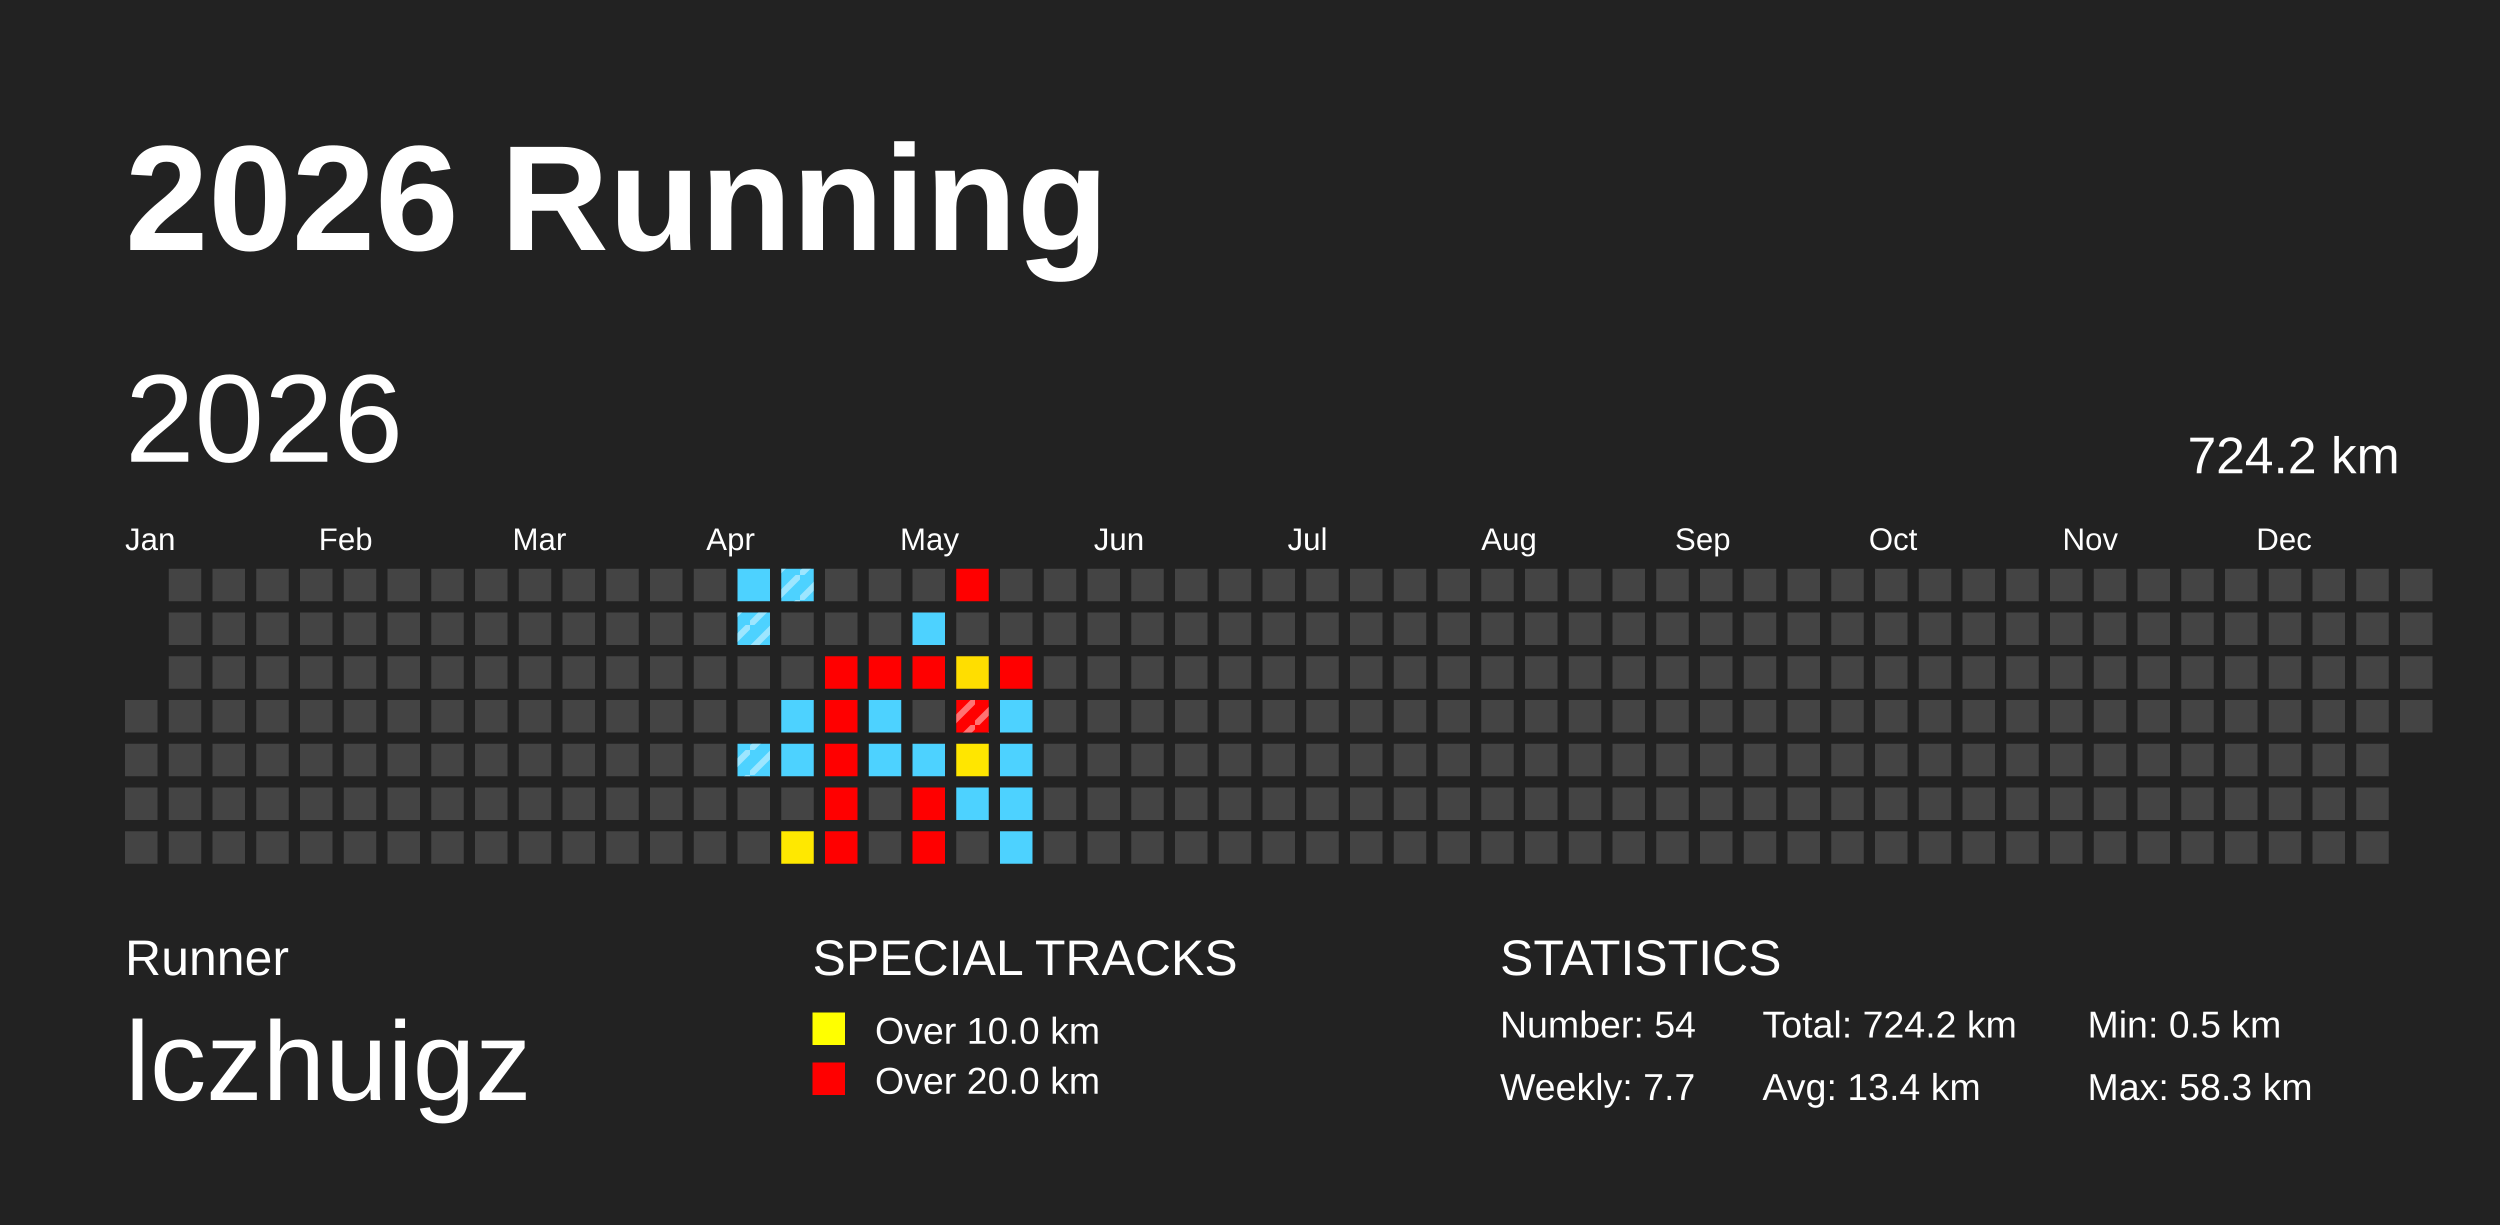
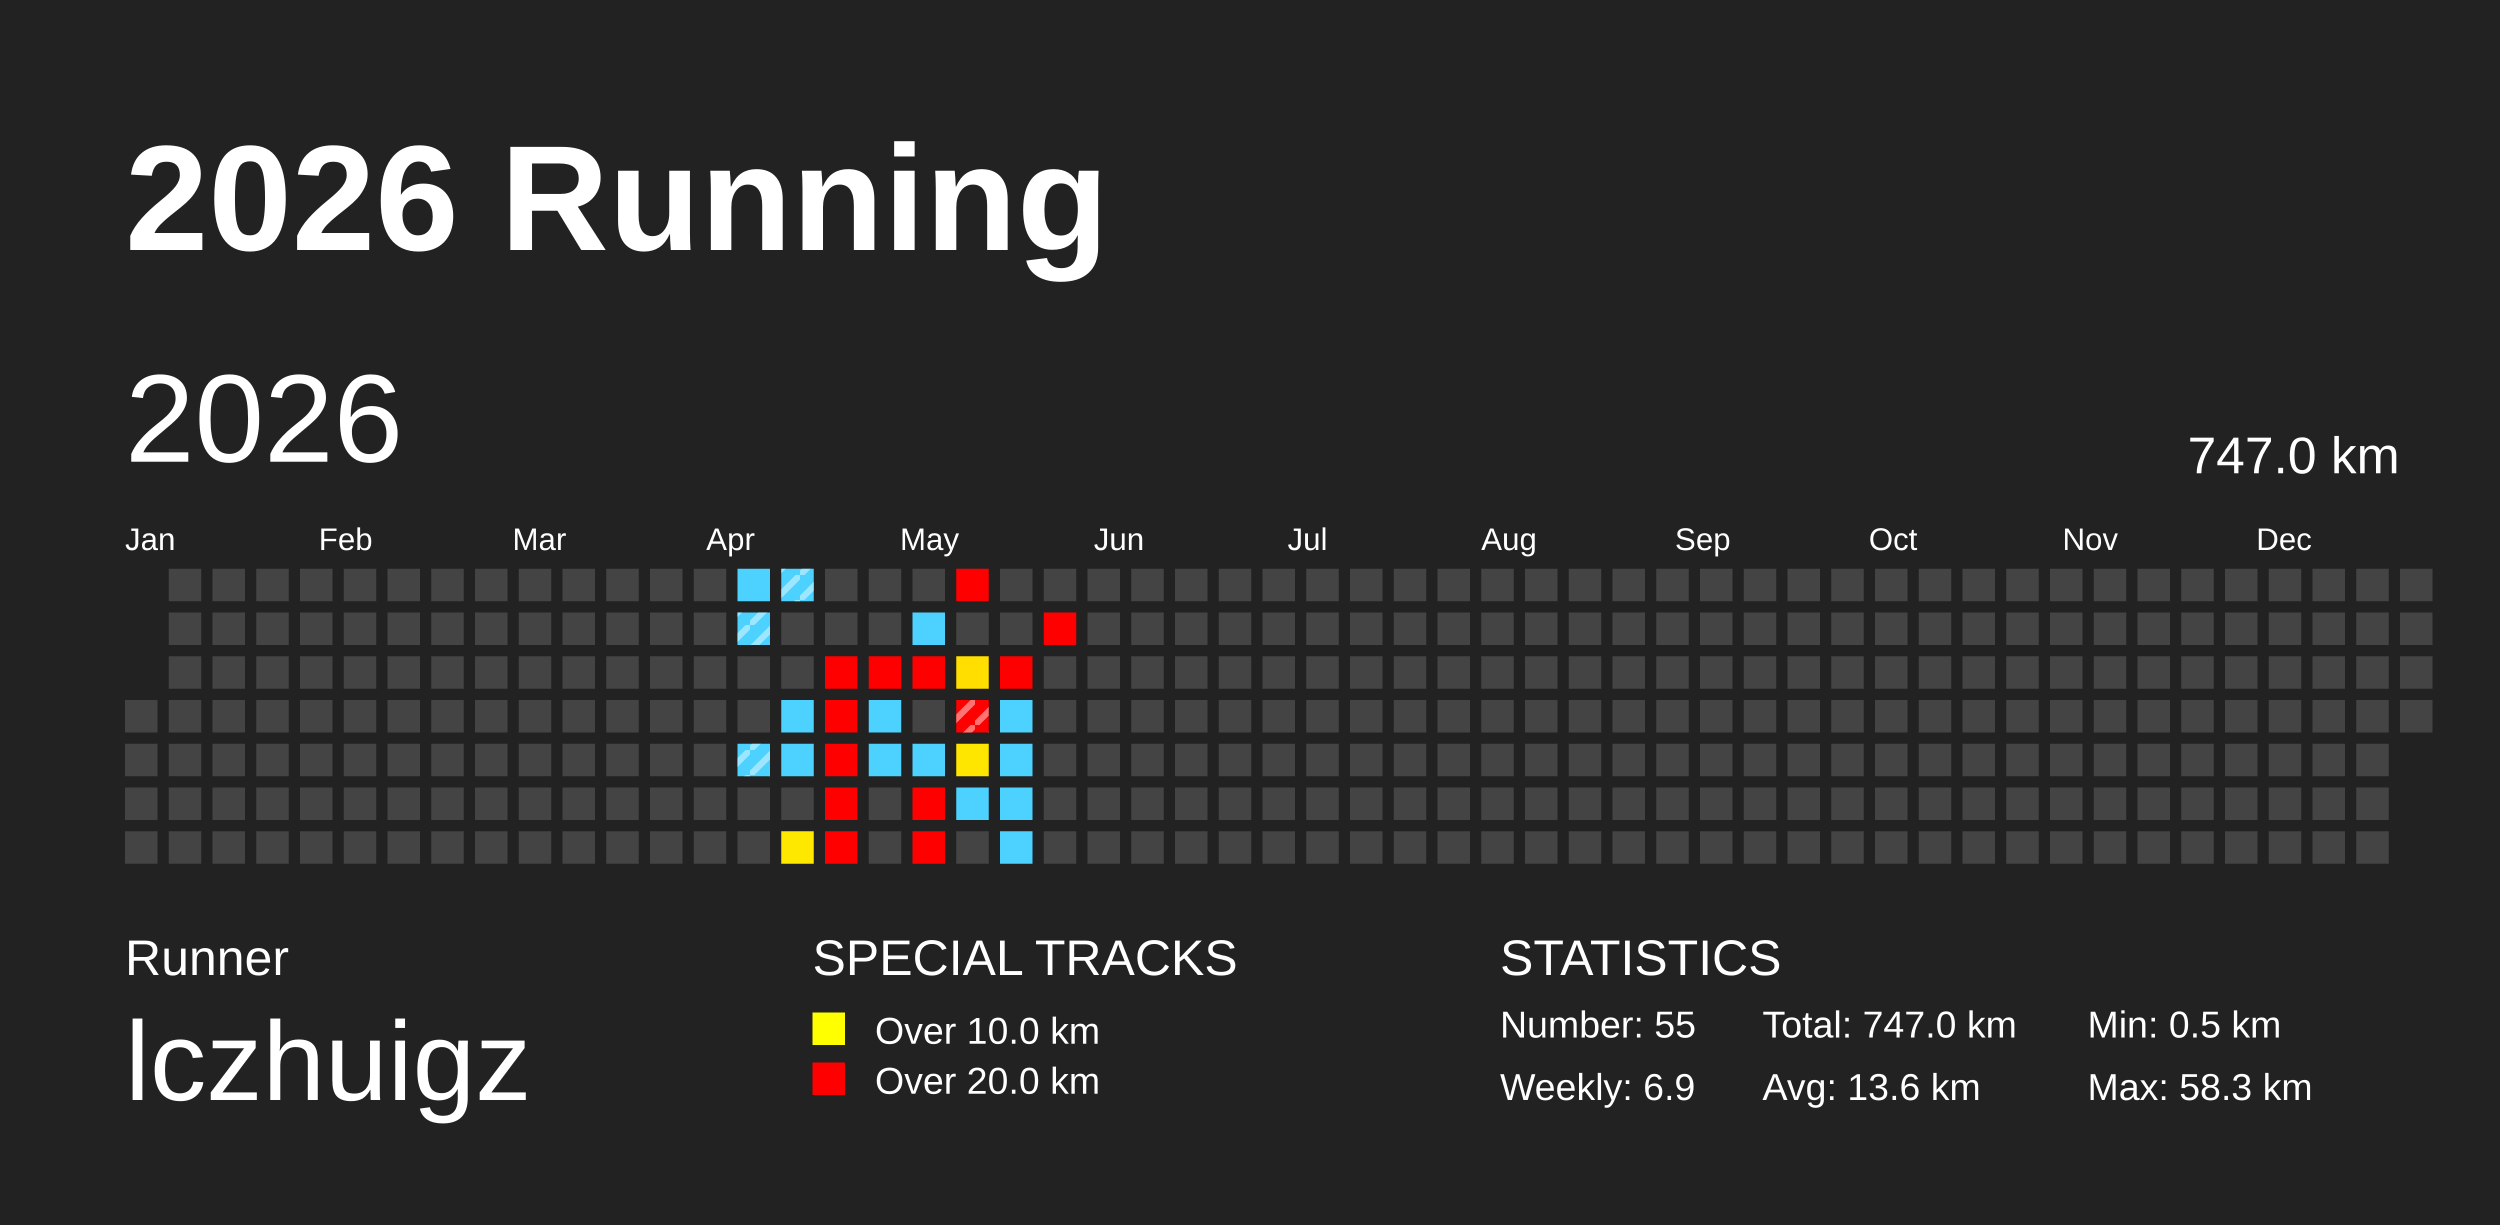
<svg xmlns="http://www.w3.org/2000/svg" baseProfile="full" height="98mm" version="1.1" viewBox="0,0,200,98" width="200mm">
  <defs>
    <pattern height="2" id="indoor-stripe" patternUnits="userSpaceOnUse" width="2">
      <line stroke="white" stroke-opacity="0.45" stroke-width="0.5" x1="0" x2="2" y1="2" y2="0" />
    </pattern>
  </defs>
  <rect fill="#222222" height="98" width="200" x="0" y="0" />
  <text fill="#FFFFFF" style="font-size:12px; font-family:Arial; font-weight:bold;" x="10" y="20">2026 Running</text>
  <text fill="#FFFFFF" style="font-size:4px; font-family:Arial" x="10" y="78">Runner</text>
  <text fill="#FFFFFF" style="font-size:9px; font-family:Arial" x="10" y="88">lczhuigz</text>
  <text fill="#FFFFFF" style="font-size:4px; font-family:Arial" x="65" y="78">SPECIAL TRACKS</text>
  <rect fill="yellow" height="2.6" width="2.6" x="65" y="81" />
  <text fill="#FFFFFF" style="font-size:3px; font-family:Arial" x="70" y="83.5">Over 10.0 km</text>
  <rect fill="red" height="2.6" width="2.6" x="65" y="85" />
  <text fill="#FFFFFF" style="font-size:3px; font-family:Arial" x="70" y="87.5">Over 20.0 km</text>
  <text fill="#FFFFFF" style="font-size:4px; font-family:Arial" x="120" y="78">STATISTICS</text>
-   <text fill="#FFFFFF" style="font-size:3px; font-family:Arial" x="120" y="83">Number: 54</text>
-   <text fill="#FFFFFF" style="font-size:3px; font-family:Arial" x="120" y="88">Weekly: 7.7</text>
-   <text fill="#FFFFFF" style="font-size:3px; font-family:Arial" x="141" y="83">Total: 724.2 km</text>
-   <text fill="#FFFFFF" style="font-size:3px; font-family:Arial" x="141" y="88">Avg: 13.4 km</text>
+   <text fill="#FFFFFF" style="font-size:3px; font-family:Arial" x="120" y="83">Number: 55</text>
+   <text fill="#FFFFFF" style="font-size:3px; font-family:Arial" x="120" y="88">Weekly: 6.9</text>
+   <text fill="#FFFFFF" style="font-size:3px; font-family:Arial" x="141" y="83">Total: 747.0 km</text>
+   <text fill="#FFFFFF" style="font-size:3px; font-family:Arial" x="141" y="88">Avg: 13.6 km</text>
  <text fill="#FFFFFF" style="font-size:3px; font-family:Arial" x="167" y="83">Min: 0.5 km</text>
  <text fill="#FFFFFF" style="font-size:3px; font-family:Arial" x="167" y="88">Max: 58.3 km</text>
  <text dominant-baseline="hanging" fill="#FFFFFF" style="font-size:10.0px; font-family:Arial;" x="10" y="30">2026</text>
-   <text dominant-baseline="hanging" fill="#FFFFFF" style="font-size:4.125px; font-family:Arial;" x="175" y="35">724.2 km</text>
+   <text dominant-baseline="hanging" fill="#FFFFFF" style="font-size:4.125px; font-family:Arial;" x="175" y="35">747.0 km</text>
  <text fill="#FFFFFF" style="font-size:2.5px; font-family:Arial" x="10.0" y="44">Jan</text>
  <text fill="#FFFFFF" style="font-size:2.5px; font-family:Arial" x="25.5" y="44">Feb</text>
  <text fill="#FFFFFF" style="font-size:2.5px; font-family:Arial" x="41.0" y="44">Mar</text>
  <text fill="#FFFFFF" style="font-size:2.5px; font-family:Arial" x="56.5" y="44">Apr</text>
  <text fill="#FFFFFF" style="font-size:2.5px; font-family:Arial" x="72.0" y="44">May</text>
  <text fill="#FFFFFF" style="font-size:2.5px; font-family:Arial" x="87.5" y="44">Jun</text>
  <text fill="#FFFFFF" style="font-size:2.5px; font-family:Arial" x="103.0" y="44">Jul</text>
  <text fill="#FFFFFF" style="font-size:2.5px; font-family:Arial" x="118.5" y="44">Aug</text>
  <text fill="#FFFFFF" style="font-size:2.5px; font-family:Arial" x="134.0" y="44">Sep</text>
  <text fill="#FFFFFF" style="font-size:2.5px; font-family:Arial" x="149.5" y="44">Oct</text>
  <text fill="#FFFFFF" style="font-size:2.5px; font-family:Arial" x="165.0" y="44">Nov</text>
  <text fill="#FFFFFF" style="font-size:2.5px; font-family:Arial" x="180.5" y="44">Dec</text>
  <rect fill="#444444" height="2.6" width="2.6" x="10.0" y="56.0" />
  <rect fill="#444444" height="2.6" width="2.6" x="10.0" y="59.5" />
  <rect fill="#444444" height="2.6" width="2.6" x="10.0" y="63.0" />
  <rect fill="#444444" height="2.6" width="2.6" x="10.0" y="66.5" />
  <rect fill="#444444" height="2.6" width="2.6" x="13.5" y="45.5" />
  <rect fill="#444444" height="2.6" width="2.6" x="13.5" y="49.0" />
  <rect fill="#444444" height="2.6" width="2.6" x="13.5" y="52.5" />
  <rect fill="#444444" height="2.6" width="2.6" x="13.5" y="56.0" />
  <rect fill="#444444" height="2.6" width="2.6" x="13.5" y="59.5" />
  <rect fill="#444444" height="2.6" width="2.6" x="13.5" y="63.0" />
  <rect fill="#444444" height="2.6" width="2.6" x="13.5" y="66.5" />
  <rect fill="#444444" height="2.6" width="2.6" x="17.0" y="45.5" />
  <rect fill="#444444" height="2.6" width="2.6" x="17.0" y="49.0" />
  <rect fill="#444444" height="2.6" width="2.6" x="17.0" y="52.5" />
  <rect fill="#444444" height="2.6" width="2.6" x="17.0" y="56.0" />
  <rect fill="#444444" height="2.6" width="2.6" x="17.0" y="59.5" />
  <rect fill="#444444" height="2.6" width="2.6" x="17.0" y="63.0" />
  <rect fill="#444444" height="2.6" width="2.6" x="17.0" y="66.5" />
  <rect fill="#444444" height="2.6" width="2.6" x="20.5" y="45.5" />
  <rect fill="#444444" height="2.6" width="2.6" x="20.5" y="49.0" />
  <rect fill="#444444" height="2.6" width="2.6" x="20.5" y="52.5" />
  <rect fill="#444444" height="2.6" width="2.6" x="20.5" y="56.0" />
  <rect fill="#444444" height="2.6" width="2.6" x="20.5" y="59.5" />
  <rect fill="#444444" height="2.6" width="2.6" x="20.5" y="63.0" />
  <rect fill="#444444" height="2.6" width="2.6" x="20.5" y="66.5" />
  <rect fill="#444444" height="2.6" width="2.6" x="24.0" y="45.5" />
  <rect fill="#444444" height="2.6" width="2.6" x="24.0" y="49.0" />
  <rect fill="#444444" height="2.6" width="2.6" x="24.0" y="52.5" />
  <rect fill="#444444" height="2.6" width="2.6" x="24.0" y="56.0" />
  <rect fill="#444444" height="2.6" width="2.6" x="24.0" y="59.5" />
  <rect fill="#444444" height="2.6" width="2.6" x="24.0" y="63.0" />
  <rect fill="#444444" height="2.6" width="2.6" x="24.0" y="66.5" />
  <rect fill="#444444" height="2.6" width="2.6" x="27.5" y="45.5" />
  <rect fill="#444444" height="2.6" width="2.6" x="27.5" y="49.0" />
  <rect fill="#444444" height="2.6" width="2.6" x="27.5" y="52.5" />
  <rect fill="#444444" height="2.6" width="2.6" x="27.5" y="56.0" />
  <rect fill="#444444" height="2.6" width="2.6" x="27.5" y="59.5" />
  <rect fill="#444444" height="2.6" width="2.6" x="27.5" y="63.0" />
  <rect fill="#444444" height="2.6" width="2.6" x="27.5" y="66.5" />
  <rect fill="#444444" height="2.6" width="2.6" x="31.0" y="45.5" />
  <rect fill="#444444" height="2.6" width="2.6" x="31.0" y="49.0" />
  <rect fill="#444444" height="2.6" width="2.6" x="31.0" y="52.5" />
  <rect fill="#444444" height="2.6" width="2.6" x="31.0" y="56.0" />
  <rect fill="#444444" height="2.6" width="2.6" x="31.0" y="59.5" />
  <rect fill="#444444" height="2.6" width="2.6" x="31.0" y="63.0" />
  <rect fill="#444444" height="2.6" width="2.6" x="31.0" y="66.5" />
  <rect fill="#444444" height="2.6" width="2.6" x="34.5" y="45.5" />
  <rect fill="#444444" height="2.6" width="2.6" x="34.5" y="49.0" />
  <rect fill="#444444" height="2.6" width="2.6" x="34.5" y="52.5" />
  <rect fill="#444444" height="2.6" width="2.6" x="34.5" y="56.0" />
  <rect fill="#444444" height="2.6" width="2.6" x="34.5" y="59.5" />
  <rect fill="#444444" height="2.6" width="2.6" x="34.5" y="63.0" />
  <rect fill="#444444" height="2.6" width="2.6" x="34.5" y="66.5" />
  <rect fill="#444444" height="2.6" width="2.6" x="38.0" y="45.5" />
  <rect fill="#444444" height="2.6" width="2.6" x="38.0" y="49.0" />
  <rect fill="#444444" height="2.6" width="2.6" x="38.0" y="52.5" />
  <rect fill="#444444" height="2.6" width="2.6" x="38.0" y="56.0" />
  <rect fill="#444444" height="2.6" width="2.6" x="38.0" y="59.5" />
  <rect fill="#444444" height="2.6" width="2.6" x="38.0" y="63.0" />
  <rect fill="#444444" height="2.6" width="2.6" x="38.0" y="66.5" />
  <rect fill="#444444" height="2.6" width="2.6" x="41.5" y="45.5" />
  <rect fill="#444444" height="2.6" width="2.6" x="41.5" y="49.0" />
  <rect fill="#444444" height="2.6" width="2.6" x="41.5" y="52.5" />
  <rect fill="#444444" height="2.6" width="2.6" x="41.5" y="56.0" />
  <rect fill="#444444" height="2.6" width="2.6" x="41.5" y="59.5" />
  <rect fill="#444444" height="2.6" width="2.6" x="41.5" y="63.0" />
  <rect fill="#444444" height="2.6" width="2.6" x="41.5" y="66.5" />
  <rect fill="#444444" height="2.6" width="2.6" x="45.0" y="45.5" />
  <rect fill="#444444" height="2.6" width="2.6" x="45.0" y="49.0" />
  <rect fill="#444444" height="2.6" width="2.6" x="45.0" y="52.5" />
  <rect fill="#444444" height="2.6" width="2.6" x="45.0" y="56.0" />
  <rect fill="#444444" height="2.6" width="2.6" x="45.0" y="59.5" />
  <rect fill="#444444" height="2.6" width="2.6" x="45.0" y="63.0" />
  <rect fill="#444444" height="2.6" width="2.6" x="45.0" y="66.5" />
  <rect fill="#444444" height="2.6" width="2.6" x="48.5" y="45.5" />
  <rect fill="#444444" height="2.6" width="2.6" x="48.5" y="49.0" />
  <rect fill="#444444" height="2.6" width="2.6" x="48.5" y="52.5" />
  <rect fill="#444444" height="2.6" width="2.6" x="48.5" y="56.0" />
  <rect fill="#444444" height="2.6" width="2.6" x="48.5" y="59.5" />
  <rect fill="#444444" height="2.6" width="2.6" x="48.5" y="63.0" />
  <rect fill="#444444" height="2.6" width="2.6" x="48.5" y="66.5" />
  <rect fill="#444444" height="2.6" width="2.6" x="52.0" y="45.5" />
  <rect fill="#444444" height="2.6" width="2.6" x="52.0" y="49.0" />
  <rect fill="#444444" height="2.6" width="2.6" x="52.0" y="52.5" />
  <rect fill="#444444" height="2.6" width="2.6" x="52.0" y="56.0" />
  <rect fill="#444444" height="2.6" width="2.6" x="52.0" y="59.5" />
  <rect fill="#444444" height="2.6" width="2.6" x="52.0" y="63.0" />
  <rect fill="#444444" height="2.6" width="2.6" x="52.0" y="66.5" />
  <rect fill="#444444" height="2.6" width="2.6" x="55.5" y="45.5" />
  <rect fill="#444444" height="2.6" width="2.6" x="55.5" y="49.0" />
  <rect fill="#444444" height="2.6" width="2.6" x="55.5" y="52.5" />
  <rect fill="#444444" height="2.6" width="2.6" x="55.5" y="56.0" />
  <rect fill="#444444" height="2.6" width="2.6" x="55.5" y="59.5" />
  <rect fill="#444444" height="2.6" width="2.6" x="55.5" y="63.0" />
  <rect fill="#444444" height="2.6" width="2.6" x="55.5" y="66.5" />
  <rect fill="#4dd2ff" height="2.6" width="2.6" x="59.0" y="45.5" />
  <rect fill="#4dd2ff" height="2.6" width="2.6" x="59.0" y="49.0" />
  <rect fill="url(#indoor-stripe)" height="2.6" style="pointer-events: none;" width="2.6" x="59.0" y="49.0" />
  <rect fill="#444444" height="2.6" width="2.6" x="59.0" y="52.5" />
  <rect fill="#444444" height="2.6" width="2.6" x="59.0" y="56.0" />
  <rect fill="#4dd2ff" height="2.6" width="2.6" x="59.0" y="59.5" />
  <rect fill="url(#indoor-stripe)" height="2.6" style="pointer-events: none;" width="2.6" x="59.0" y="59.5" />
  <rect fill="#444444" height="2.6" width="2.6" x="59.0" y="63.0" />
  <rect fill="#444444" height="2.6" width="2.6" x="59.0" y="66.5" />
  <rect fill="#4dd2ff" height="2.6" width="2.6" x="62.5" y="45.5" />
  <rect fill="url(#indoor-stripe)" height="2.6" style="pointer-events: none;" width="2.6" x="62.5" y="45.5" />
  <rect fill="#444444" height="2.6" width="2.6" x="62.5" y="49.0" />
  <rect fill="#444444" height="2.6" width="2.6" x="62.5" y="52.5" />
  <rect fill="#4dd2ff" height="2.6" width="2.6" x="62.5" y="56.0" />
  <rect fill="#4dd2ff" height="2.6" width="2.6" x="62.5" y="59.5" />
  <rect fill="#444444" height="2.6" width="2.6" x="62.5" y="63.0" />
  <rect fill="#ffe800" height="2.6" width="2.6" x="62.5" y="66.5" />
  <rect fill="#444444" height="2.6" width="2.6" x="66.0" y="45.5" />
  <rect fill="#444444" height="2.6" width="2.6" x="66.0" y="49.0" />
  <rect fill="red" height="2.6" width="2.6" x="66.0" y="52.5" />
  <rect fill="red" height="2.6" width="2.6" x="66.0" y="56.0" />
  <rect fill="red" height="2.6" width="2.6" x="66.0" y="59.5" />
  <rect fill="red" height="2.6" width="2.6" x="66.0" y="63.0" />
  <rect fill="red" height="2.6" width="2.6" x="66.0" y="66.5" />
  <rect fill="#444444" height="2.6" width="2.6" x="69.5" y="45.5" />
  <rect fill="#444444" height="2.6" width="2.6" x="69.5" y="49.0" />
  <rect fill="red" height="2.6" width="2.6" x="69.5" y="52.5" />
  <rect fill="#4dd2ff" height="2.6" width="2.6" x="69.5" y="56.0" />
  <rect fill="#4dd2ff" height="2.6" width="2.6" x="69.5" y="59.5" />
  <rect fill="#444444" height="2.6" width="2.6" x="69.5" y="63.0" />
  <rect fill="#444444" height="2.6" width="2.6" x="69.5" y="66.5" />
  <rect fill="#444444" height="2.6" width="2.6" x="73.0" y="45.5" />
  <rect fill="#4dd2ff" height="2.6" width="2.6" x="73.0" y="49.0" />
  <rect fill="red" height="2.6" width="2.6" x="73.0" y="52.5" />
  <rect fill="#444444" height="2.6" width="2.6" x="73.0" y="56.0" />
  <rect fill="#4dd2ff" height="2.6" width="2.6" x="73.0" y="59.5" />
  <rect fill="red" height="2.6" width="2.6" x="73.0" y="63.0" />
  <rect fill="red" height="2.6" width="2.6" x="73.0" y="66.5" />
  <rect fill="red" height="2.6" width="2.6" x="76.5" y="45.5" />
  <rect fill="#444444" height="2.6" width="2.6" x="76.5" y="49.0" />
  <rect fill="#ffde00" height="2.6" width="2.6" x="76.5" y="52.5" />
  <rect fill="red" height="2.6" width="2.6" x="76.5" y="56.0" />
  <rect fill="url(#indoor-stripe)" height="2.6" style="pointer-events: none;" width="2.6" x="76.5" y="56.0" />
  <rect fill="#ffe600" height="2.6" width="2.6" x="76.5" y="59.5" />
  <rect fill="#4dd2ff" height="2.6" width="2.6" x="76.5" y="63.0" />
  <rect fill="#444444" height="2.6" width="2.6" x="76.5" y="66.5" />
  <rect fill="#444444" height="2.6" width="2.6" x="80.0" y="45.5" />
  <rect fill="#444444" height="2.6" width="2.6" x="80.0" y="49.0" />
  <rect fill="red" height="2.6" width="2.6" x="80.0" y="52.5" />
  <rect fill="#4dd2ff" height="2.6" width="2.6" x="80.0" y="56.0" />
  <rect fill="#4dd2ff" height="2.6" width="2.6" x="80.0" y="59.5" />
  <rect fill="#4dd2ff" height="2.6" width="2.6" x="80.0" y="63.0" />
  <rect fill="#4dd2ff" height="2.6" width="2.6" x="80.0" y="66.5" />
  <rect fill="#444444" height="2.6" width="2.6" x="83.5" y="45.5" />
-   <rect fill="#444444" height="2.6" width="2.6" x="83.5" y="49.0" />
+   <rect fill="red" height="2.6" width="2.6" x="83.5" y="49.0" />
  <rect fill="#444444" height="2.6" width="2.6" x="83.5" y="52.5" />
  <rect fill="#444444" height="2.6" width="2.6" x="83.5" y="56.0" />
  <rect fill="#444444" height="2.6" width="2.6" x="83.5" y="59.5" />
  <rect fill="#444444" height="2.6" width="2.6" x="83.5" y="63.0" />
  <rect fill="#444444" height="2.6" width="2.6" x="83.5" y="66.5" />
  <rect fill="#444444" height="2.6" width="2.6" x="87.0" y="45.5" />
  <rect fill="#444444" height="2.6" width="2.6" x="87.0" y="49.0" />
  <rect fill="#444444" height="2.6" width="2.6" x="87.0" y="52.5" />
  <rect fill="#444444" height="2.6" width="2.6" x="87.0" y="56.0" />
  <rect fill="#444444" height="2.6" width="2.6" x="87.0" y="59.5" />
  <rect fill="#444444" height="2.6" width="2.6" x="87.0" y="63.0" />
  <rect fill="#444444" height="2.6" width="2.6" x="87.0" y="66.5" />
  <rect fill="#444444" height="2.6" width="2.6" x="90.5" y="45.5" />
  <rect fill="#444444" height="2.6" width="2.6" x="90.5" y="49.0" />
  <rect fill="#444444" height="2.6" width="2.6" x="90.5" y="52.5" />
  <rect fill="#444444" height="2.6" width="2.6" x="90.5" y="56.0" />
  <rect fill="#444444" height="2.6" width="2.6" x="90.5" y="59.5" />
  <rect fill="#444444" height="2.6" width="2.6" x="90.5" y="63.0" />
  <rect fill="#444444" height="2.6" width="2.6" x="90.5" y="66.5" />
  <rect fill="#444444" height="2.6" width="2.6" x="94.0" y="45.5" />
  <rect fill="#444444" height="2.6" width="2.6" x="94.0" y="49.0" />
  <rect fill="#444444" height="2.6" width="2.6" x="94.0" y="52.5" />
  <rect fill="#444444" height="2.6" width="2.6" x="94.0" y="56.0" />
  <rect fill="#444444" height="2.6" width="2.6" x="94.0" y="59.5" />
  <rect fill="#444444" height="2.6" width="2.6" x="94.0" y="63.0" />
  <rect fill="#444444" height="2.6" width="2.6" x="94.0" y="66.5" />
  <rect fill="#444444" height="2.6" width="2.6" x="97.5" y="45.5" />
  <rect fill="#444444" height="2.6" width="2.6" x="97.5" y="49.0" />
  <rect fill="#444444" height="2.6" width="2.6" x="97.5" y="52.5" />
  <rect fill="#444444" height="2.6" width="2.6" x="97.5" y="56.0" />
  <rect fill="#444444" height="2.6" width="2.6" x="97.5" y="59.5" />
  <rect fill="#444444" height="2.6" width="2.6" x="97.5" y="63.0" />
  <rect fill="#444444" height="2.6" width="2.6" x="97.5" y="66.5" />
  <rect fill="#444444" height="2.6" width="2.6" x="101.0" y="45.5" />
  <rect fill="#444444" height="2.6" width="2.6" x="101.0" y="49.0" />
  <rect fill="#444444" height="2.6" width="2.6" x="101.0" y="52.5" />
  <rect fill="#444444" height="2.6" width="2.6" x="101.0" y="56.0" />
  <rect fill="#444444" height="2.6" width="2.6" x="101.0" y="59.5" />
  <rect fill="#444444" height="2.6" width="2.6" x="101.0" y="63.0" />
  <rect fill="#444444" height="2.6" width="2.6" x="101.0" y="66.5" />
  <rect fill="#444444" height="2.6" width="2.6" x="104.5" y="45.5" />
  <rect fill="#444444" height="2.6" width="2.6" x="104.5" y="49.0" />
  <rect fill="#444444" height="2.6" width="2.6" x="104.5" y="52.5" />
  <rect fill="#444444" height="2.6" width="2.6" x="104.5" y="56.0" />
  <rect fill="#444444" height="2.6" width="2.6" x="104.5" y="59.5" />
  <rect fill="#444444" height="2.6" width="2.6" x="104.5" y="63.0" />
  <rect fill="#444444" height="2.6" width="2.6" x="104.5" y="66.5" />
  <rect fill="#444444" height="2.6" width="2.6" x="108.0" y="45.5" />
  <rect fill="#444444" height="2.6" width="2.6" x="108.0" y="49.0" />
  <rect fill="#444444" height="2.6" width="2.6" x="108.0" y="52.5" />
  <rect fill="#444444" height="2.6" width="2.6" x="108.0" y="56.0" />
  <rect fill="#444444" height="2.6" width="2.6" x="108.0" y="59.5" />
  <rect fill="#444444" height="2.6" width="2.6" x="108.0" y="63.0" />
  <rect fill="#444444" height="2.6" width="2.6" x="108.0" y="66.5" />
  <rect fill="#444444" height="2.6" width="2.6" x="111.5" y="45.5" />
  <rect fill="#444444" height="2.6" width="2.6" x="111.5" y="49.0" />
  <rect fill="#444444" height="2.6" width="2.6" x="111.5" y="52.5" />
  <rect fill="#444444" height="2.6" width="2.6" x="111.5" y="56.0" />
  <rect fill="#444444" height="2.6" width="2.6" x="111.5" y="59.5" />
  <rect fill="#444444" height="2.6" width="2.6" x="111.5" y="63.0" />
  <rect fill="#444444" height="2.6" width="2.6" x="111.5" y="66.5" />
  <rect fill="#444444" height="2.6" width="2.6" x="115.0" y="45.5" />
  <rect fill="#444444" height="2.6" width="2.6" x="115.0" y="49.0" />
  <rect fill="#444444" height="2.6" width="2.6" x="115.0" y="52.5" />
  <rect fill="#444444" height="2.6" width="2.6" x="115.0" y="56.0" />
  <rect fill="#444444" height="2.6" width="2.6" x="115.0" y="59.5" />
  <rect fill="#444444" height="2.6" width="2.6" x="115.0" y="63.0" />
  <rect fill="#444444" height="2.6" width="2.6" x="115.0" y="66.5" />
  <rect fill="#444444" height="2.6" width="2.6" x="118.5" y="45.5" />
  <rect fill="#444444" height="2.6" width="2.6" x="118.5" y="49.0" />
  <rect fill="#444444" height="2.6" width="2.6" x="118.5" y="52.5" />
  <rect fill="#444444" height="2.6" width="2.6" x="118.5" y="56.0" />
  <rect fill="#444444" height="2.6" width="2.6" x="118.5" y="59.5" />
  <rect fill="#444444" height="2.6" width="2.6" x="118.5" y="63.0" />
  <rect fill="#444444" height="2.6" width="2.6" x="118.5" y="66.5" />
  <rect fill="#444444" height="2.6" width="2.6" x="122.0" y="45.5" />
  <rect fill="#444444" height="2.6" width="2.6" x="122.0" y="49.0" />
  <rect fill="#444444" height="2.6" width="2.6" x="122.0" y="52.5" />
  <rect fill="#444444" height="2.6" width="2.6" x="122.0" y="56.0" />
  <rect fill="#444444" height="2.6" width="2.6" x="122.0" y="59.5" />
  <rect fill="#444444" height="2.6" width="2.6" x="122.0" y="63.0" />
  <rect fill="#444444" height="2.6" width="2.6" x="122.0" y="66.5" />
  <rect fill="#444444" height="2.6" width="2.6" x="125.5" y="45.5" />
  <rect fill="#444444" height="2.6" width="2.6" x="125.5" y="49.0" />
  <rect fill="#444444" height="2.6" width="2.6" x="125.5" y="52.5" />
  <rect fill="#444444" height="2.6" width="2.6" x="125.5" y="56.0" />
  <rect fill="#444444" height="2.6" width="2.6" x="125.5" y="59.5" />
  <rect fill="#444444" height="2.6" width="2.6" x="125.5" y="63.0" />
  <rect fill="#444444" height="2.6" width="2.6" x="125.5" y="66.5" />
  <rect fill="#444444" height="2.6" width="2.6" x="129.0" y="45.5" />
  <rect fill="#444444" height="2.6" width="2.6" x="129.0" y="49.0" />
  <rect fill="#444444" height="2.6" width="2.6" x="129.0" y="52.5" />
  <rect fill="#444444" height="2.6" width="2.6" x="129.0" y="56.0" />
  <rect fill="#444444" height="2.6" width="2.6" x="129.0" y="59.5" />
  <rect fill="#444444" height="2.6" width="2.6" x="129.0" y="63.0" />
  <rect fill="#444444" height="2.6" width="2.6" x="129.0" y="66.5" />
  <rect fill="#444444" height="2.6" width="2.6" x="132.5" y="45.5" />
  <rect fill="#444444" height="2.6" width="2.6" x="132.5" y="49.0" />
  <rect fill="#444444" height="2.6" width="2.6" x="132.5" y="52.5" />
  <rect fill="#444444" height="2.6" width="2.6" x="132.5" y="56.0" />
  <rect fill="#444444" height="2.6" width="2.6" x="132.5" y="59.5" />
  <rect fill="#444444" height="2.6" width="2.6" x="132.5" y="63.0" />
  <rect fill="#444444" height="2.6" width="2.6" x="132.5" y="66.5" />
  <rect fill="#444444" height="2.6" width="2.6" x="136.0" y="45.5" />
  <rect fill="#444444" height="2.6" width="2.6" x="136.0" y="49.0" />
  <rect fill="#444444" height="2.6" width="2.6" x="136.0" y="52.5" />
  <rect fill="#444444" height="2.6" width="2.6" x="136.0" y="56.0" />
  <rect fill="#444444" height="2.6" width="2.6" x="136.0" y="59.5" />
  <rect fill="#444444" height="2.6" width="2.6" x="136.0" y="63.0" />
  <rect fill="#444444" height="2.6" width="2.6" x="136.0" y="66.5" />
  <rect fill="#444444" height="2.6" width="2.6" x="139.5" y="45.5" />
  <rect fill="#444444" height="2.6" width="2.6" x="139.5" y="49.0" />
  <rect fill="#444444" height="2.6" width="2.6" x="139.5" y="52.5" />
  <rect fill="#444444" height="2.6" width="2.6" x="139.5" y="56.0" />
  <rect fill="#444444" height="2.6" width="2.6" x="139.5" y="59.5" />
  <rect fill="#444444" height="2.6" width="2.6" x="139.5" y="63.0" />
  <rect fill="#444444" height="2.6" width="2.6" x="139.5" y="66.5" />
  <rect fill="#444444" height="2.6" width="2.6" x="143.0" y="45.5" />
  <rect fill="#444444" height="2.6" width="2.6" x="143.0" y="49.0" />
  <rect fill="#444444" height="2.6" width="2.6" x="143.0" y="52.5" />
  <rect fill="#444444" height="2.6" width="2.6" x="143.0" y="56.0" />
  <rect fill="#444444" height="2.6" width="2.6" x="143.0" y="59.5" />
  <rect fill="#444444" height="2.6" width="2.6" x="143.0" y="63.0" />
  <rect fill="#444444" height="2.6" width="2.6" x="143.0" y="66.5" />
  <rect fill="#444444" height="2.6" width="2.6" x="146.5" y="45.5" />
  <rect fill="#444444" height="2.6" width="2.6" x="146.5" y="49.0" />
  <rect fill="#444444" height="2.6" width="2.6" x="146.5" y="52.5" />
  <rect fill="#444444" height="2.6" width="2.6" x="146.5" y="56.0" />
  <rect fill="#444444" height="2.6" width="2.6" x="146.5" y="59.5" />
  <rect fill="#444444" height="2.6" width="2.6" x="146.5" y="63.0" />
  <rect fill="#444444" height="2.6" width="2.6" x="146.5" y="66.5" />
  <rect fill="#444444" height="2.6" width="2.6" x="150.0" y="45.5" />
  <rect fill="#444444" height="2.6" width="2.6" x="150.0" y="49.0" />
  <rect fill="#444444" height="2.6" width="2.6" x="150.0" y="52.5" />
  <rect fill="#444444" height="2.6" width="2.6" x="150.0" y="56.0" />
  <rect fill="#444444" height="2.6" width="2.6" x="150.0" y="59.5" />
  <rect fill="#444444" height="2.6" width="2.6" x="150.0" y="63.0" />
  <rect fill="#444444" height="2.6" width="2.6" x="150.0" y="66.5" />
  <rect fill="#444444" height="2.6" width="2.6" x="153.5" y="45.5" />
  <rect fill="#444444" height="2.6" width="2.6" x="153.5" y="49.0" />
  <rect fill="#444444" height="2.6" width="2.6" x="153.5" y="52.5" />
  <rect fill="#444444" height="2.6" width="2.6" x="153.5" y="56.0" />
  <rect fill="#444444" height="2.6" width="2.6" x="153.5" y="59.5" />
  <rect fill="#444444" height="2.6" width="2.6" x="153.5" y="63.0" />
  <rect fill="#444444" height="2.6" width="2.6" x="153.5" y="66.5" />
  <rect fill="#444444" height="2.6" width="2.6" x="157.0" y="45.5" />
  <rect fill="#444444" height="2.6" width="2.6" x="157.0" y="49.0" />
  <rect fill="#444444" height="2.6" width="2.6" x="157.0" y="52.5" />
  <rect fill="#444444" height="2.6" width="2.6" x="157.0" y="56.0" />
  <rect fill="#444444" height="2.6" width="2.6" x="157.0" y="59.5" />
  <rect fill="#444444" height="2.6" width="2.6" x="157.0" y="63.0" />
  <rect fill="#444444" height="2.6" width="2.6" x="157.0" y="66.5" />
  <rect fill="#444444" height="2.6" width="2.6" x="160.5" y="45.5" />
  <rect fill="#444444" height="2.6" width="2.6" x="160.5" y="49.0" />
  <rect fill="#444444" height="2.6" width="2.6" x="160.5" y="52.5" />
  <rect fill="#444444" height="2.6" width="2.6" x="160.5" y="56.0" />
  <rect fill="#444444" height="2.6" width="2.6" x="160.5" y="59.5" />
  <rect fill="#444444" height="2.6" width="2.6" x="160.5" y="63.0" />
  <rect fill="#444444" height="2.6" width="2.6" x="160.5" y="66.5" />
  <rect fill="#444444" height="2.6" width="2.6" x="164.0" y="45.5" />
  <rect fill="#444444" height="2.6" width="2.6" x="164.0" y="49.0" />
  <rect fill="#444444" height="2.6" width="2.6" x="164.0" y="52.5" />
  <rect fill="#444444" height="2.6" width="2.6" x="164.0" y="56.0" />
  <rect fill="#444444" height="2.6" width="2.6" x="164.0" y="59.5" />
  <rect fill="#444444" height="2.6" width="2.6" x="164.0" y="63.0" />
  <rect fill="#444444" height="2.6" width="2.6" x="164.0" y="66.5" />
  <rect fill="#444444" height="2.6" width="2.6" x="167.5" y="45.5" />
  <rect fill="#444444" height="2.6" width="2.6" x="167.5" y="49.0" />
  <rect fill="#444444" height="2.6" width="2.6" x="167.5" y="52.5" />
  <rect fill="#444444" height="2.6" width="2.6" x="167.5" y="56.0" />
  <rect fill="#444444" height="2.6" width="2.6" x="167.5" y="59.5" />
  <rect fill="#444444" height="2.6" width="2.6" x="167.5" y="63.0" />
  <rect fill="#444444" height="2.6" width="2.6" x="167.5" y="66.5" />
  <rect fill="#444444" height="2.6" width="2.6" x="171.0" y="45.5" />
  <rect fill="#444444" height="2.6" width="2.6" x="171.0" y="49.0" />
  <rect fill="#444444" height="2.6" width="2.6" x="171.0" y="52.5" />
  <rect fill="#444444" height="2.6" width="2.6" x="171.0" y="56.0" />
  <rect fill="#444444" height="2.6" width="2.6" x="171.0" y="59.5" />
  <rect fill="#444444" height="2.6" width="2.6" x="171.0" y="63.0" />
  <rect fill="#444444" height="2.6" width="2.6" x="171.0" y="66.5" />
  <rect fill="#444444" height="2.6" width="2.6" x="174.5" y="45.5" />
  <rect fill="#444444" height="2.6" width="2.6" x="174.5" y="49.0" />
  <rect fill="#444444" height="2.6" width="2.6" x="174.5" y="52.5" />
  <rect fill="#444444" height="2.6" width="2.6" x="174.5" y="56.0" />
  <rect fill="#444444" height="2.6" width="2.6" x="174.5" y="59.5" />
  <rect fill="#444444" height="2.6" width="2.6" x="174.5" y="63.0" />
  <rect fill="#444444" height="2.6" width="2.6" x="174.5" y="66.5" />
  <rect fill="#444444" height="2.6" width="2.6" x="178.0" y="45.5" />
  <rect fill="#444444" height="2.6" width="2.6" x="178.0" y="49.0" />
  <rect fill="#444444" height="2.6" width="2.6" x="178.0" y="52.5" />
  <rect fill="#444444" height="2.6" width="2.6" x="178.0" y="56.0" />
  <rect fill="#444444" height="2.6" width="2.6" x="178.0" y="59.5" />
  <rect fill="#444444" height="2.6" width="2.6" x="178.0" y="63.0" />
  <rect fill="#444444" height="2.6" width="2.6" x="178.0" y="66.5" />
  <rect fill="#444444" height="2.6" width="2.6" x="181.5" y="45.5" />
  <rect fill="#444444" height="2.6" width="2.6" x="181.5" y="49.0" />
  <rect fill="#444444" height="2.6" width="2.6" x="181.5" y="52.5" />
  <rect fill="#444444" height="2.6" width="2.6" x="181.5" y="56.0" />
  <rect fill="#444444" height="2.6" width="2.6" x="181.5" y="59.5" />
  <rect fill="#444444" height="2.6" width="2.6" x="181.5" y="63.0" />
  <rect fill="#444444" height="2.6" width="2.6" x="181.5" y="66.5" />
  <rect fill="#444444" height="2.6" width="2.6" x="185.0" y="45.5" />
  <rect fill="#444444" height="2.6" width="2.6" x="185.0" y="49.0" />
  <rect fill="#444444" height="2.6" width="2.6" x="185.0" y="52.5" />
  <rect fill="#444444" height="2.6" width="2.6" x="185.0" y="56.0" />
  <rect fill="#444444" height="2.6" width="2.6" x="185.0" y="59.5" />
  <rect fill="#444444" height="2.6" width="2.6" x="185.0" y="63.0" />
  <rect fill="#444444" height="2.6" width="2.6" x="185.0" y="66.5" />
  <rect fill="#444444" height="2.6" width="2.6" x="188.5" y="45.5" />
  <rect fill="#444444" height="2.6" width="2.6" x="188.5" y="49.0" />
  <rect fill="#444444" height="2.6" width="2.6" x="188.5" y="52.5" />
  <rect fill="#444444" height="2.6" width="2.6" x="188.5" y="56.0" />
  <rect fill="#444444" height="2.6" width="2.6" x="188.5" y="59.5" />
  <rect fill="#444444" height="2.6" width="2.6" x="188.5" y="63.0" />
  <rect fill="#444444" height="2.6" width="2.6" x="188.5" y="66.5" />
  <rect fill="#444444" height="2.6" width="2.6" x="192.0" y="45.5" />
  <rect fill="#444444" height="2.6" width="2.6" x="192.0" y="49.0" />
  <rect fill="#444444" height="2.6" width="2.6" x="192.0" y="52.5" />
  <rect fill="#444444" height="2.6" width="2.6" x="192.0" y="56.0" />
</svg>
